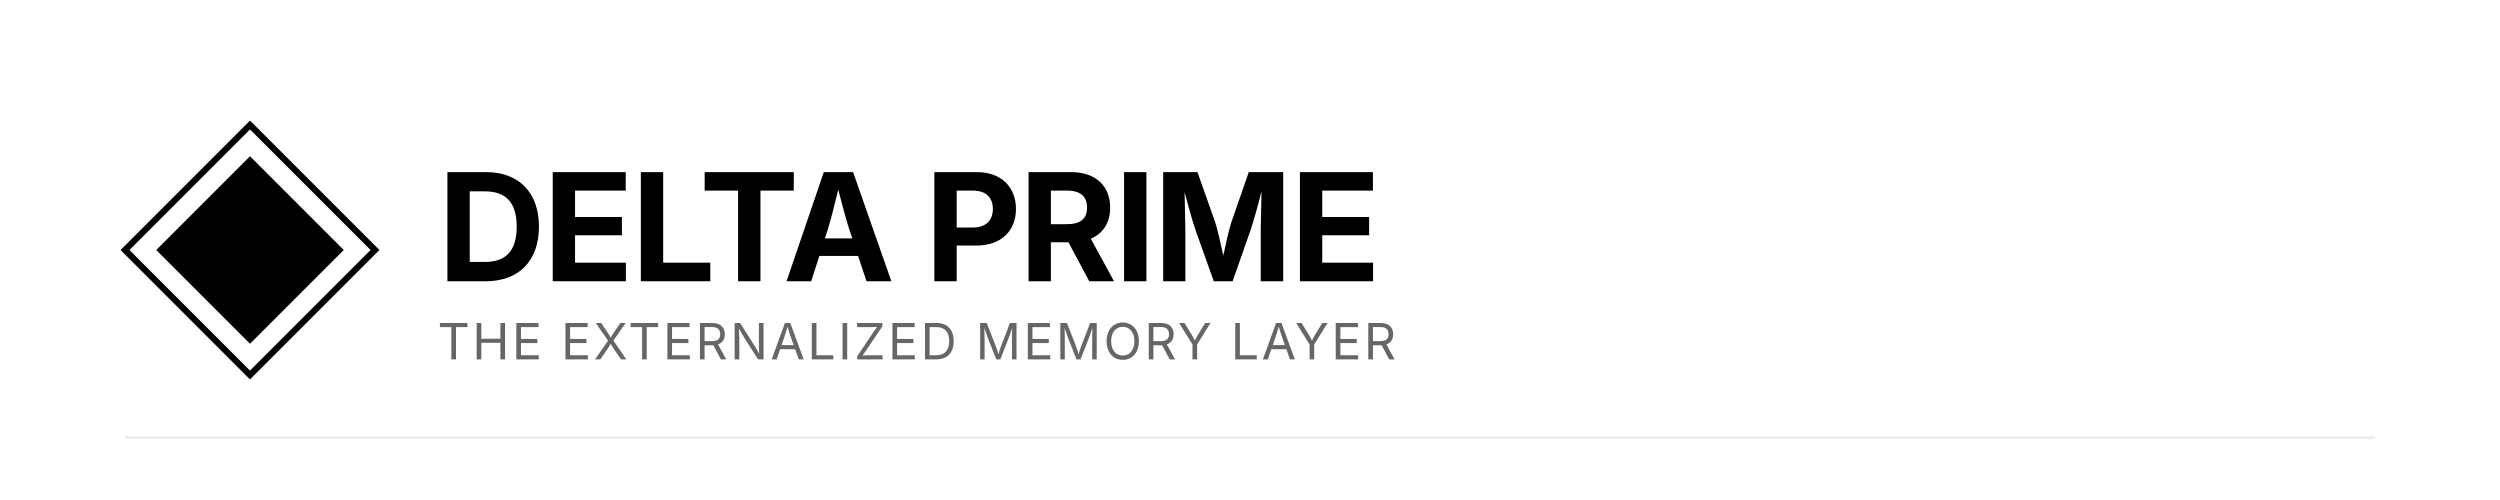
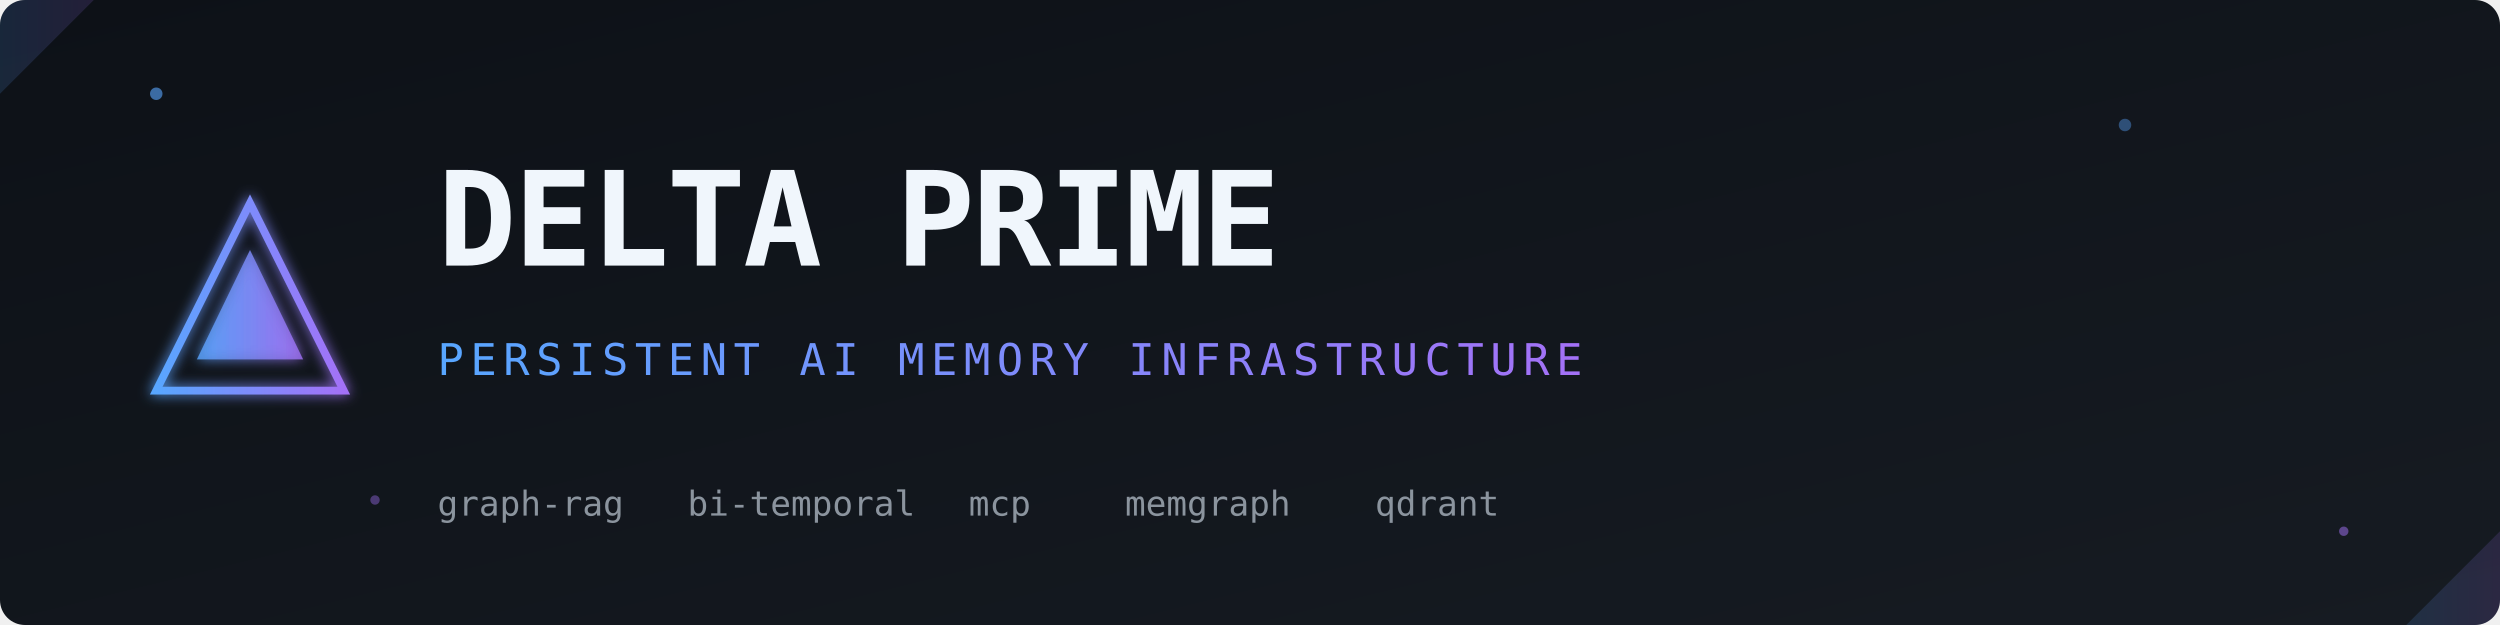
- <svg xmlns="http://www.w3.org/2000/svg" width="800" height="160" viewBox="0 0 800 160" fill="none">
-   <rect width="800" height="160" fill="white" />
-   <path d="M40 80L80 40L120 80L80 120L40 80Z" stroke="black" stroke-width="2" />
-   <path d="M80 50L110 80L80 110L50 80L80 50Z" fill="black" />
-   <text x="140" y="90" font-family="system-ui, -apple-system, sans-serif" font-size="48" font-weight="700" fill="black" letter-spacing="-0.02em">DELTA PRIME</text>
-   <text x="140" y="115" font-family="system-ui, -apple-system, sans-serif" font-size="16" font-weight="400" fill="#666" letter-spacing="0.05em">THE EXTERNALIZED MEMORY LAYER</text>
-   <line x1="40" y1="140" x2="760" y2="140" stroke="#EEE" stroke-width="1" />
+ <svg xmlns="http://www.w3.org/2000/svg" width="800" height="200" viewBox="0 0 800 200">
+   <defs>
+     <linearGradient id="bg-grad" x1="0%" y1="0%" x2="100%" y2="100%">
+       <stop offset="0%" style="stop-color:#0d1117" />
+       <stop offset="100%" style="stop-color:#161b22" />
+     </linearGradient>
+     <linearGradient id="accent-grad" x1="0%" y1="0%" x2="100%" y2="0%">
+       <stop offset="0%" style="stop-color:#58a6ff">
+         <animate attributeName="stop-color" values="#58a6ff;#a371f7;#58a6ff" dur="4s" repeatCount="indefinite" />
+       </stop>
+       <stop offset="100%" style="stop-color:#a371f7">
+         <animate attributeName="stop-color" values="#a371f7;#58a6ff;#a371f7" dur="4s" repeatCount="indefinite" />
+       </stop>
+     </linearGradient>
+     <linearGradient id="grid-grad" x1="0%" y1="0%" x2="0%" y2="100%">
+       <stop offset="0%" style="stop-color:#30363d;stop-opacity:0.3" />
+       <stop offset="100%" style="stop-color:#30363d;stop-opacity:0" />
+     </linearGradient>
+     <filter id="glow">
+       <feGaussianBlur stdDeviation="2" result="blur" />
+       <feMerge>
+         <feMergeNode in="blur" />
+         <feMergeNode in="SourceGraphic" />
+       </feMerge>
+     </filter>
+     <clipPath id="banner-clip">
+       <rect width="800" height="200" rx="8" />
+     </clipPath>
+   </defs>
+   <g clip-path="url(#banner-clip)">
+     <rect width="800" height="200" fill="url(#bg-grad)" />
+     <g stroke="url(#grid-grad)" stroke-width="1">
+       <line x1="0" y1="40" x2="800" y2="40" opacity="0.5" />
+       <line x1="0" y1="80" x2="800" y2="80" opacity="0.3" />
+       <line x1="0" y1="120" x2="800" y2="120" opacity="0.3" />
+       <line x1="0" y1="160" x2="800" y2="160" opacity="0.5" />
+       <line x1="100" y1="0" x2="100" y2="200" opacity="0.2" />
+       <line x1="200" y1="0" x2="200" y2="200" opacity="0.2" />
+       <line x1="600" y1="0" x2="600" y2="200" opacity="0.2" />
+       <line x1="700" y1="0" x2="700" y2="200" opacity="0.2" />
+     </g>
+     <circle cx="50" cy="30" r="2" fill="#58a6ff" opacity="0.6">
+       <animate attributeName="cy" values="30;50;30" dur="3s" repeatCount="indefinite" />
+       <animate attributeName="opacity" values="0.6;0.2;0.6" dur="3s" repeatCount="indefinite" />
+     </circle>
+     <circle cx="750" cy="170" r="1.5" fill="#a371f7" opacity="0.5">
+       <animate attributeName="cy" values="170;150;170" dur="4s" repeatCount="indefinite" />
+       <animate attributeName="opacity" values="0.5;0.2;0.5" dur="4s" repeatCount="indefinite" />
+     </circle>
+     <circle cx="680" cy="40" r="2" fill="#58a6ff" opacity="0.4">
+       <animate attributeName="cy" values="40;60;40" dur="5s" repeatCount="indefinite" />
+     </circle>
+     <circle cx="120" cy="160" r="1.5" fill="#a371f7" opacity="0.4">
+       <animate attributeName="cy" values="160;140;160" dur="3.5s" repeatCount="indefinite" />
+     </circle>
+     <g transform="translate(80, 100)" filter="url(#glow)">
+       <path d="M0 -35 L30 25 L-30 25 Z" fill="none" stroke="url(#accent-grad)" stroke-width="2.5">
+         <animate attributeName="stroke-dasharray" values="0,200;200,0" dur="2s" fill="freeze" />
+       </path>
+       <path d="M0 -20 L17 15 L-17 15 Z" fill="url(#accent-grad)" opacity="0.8">
+         <animate attributeName="opacity" values="0;0.8" dur="1.5s" fill="freeze" />
+       </path>
+     </g>
+     <text x="140" y="85" font-family="ui-monospace, 'SF Mono', 'Cascadia Code', monospace" font-size="42" font-weight="700" fill="#f0f6fc" letter-spacing="-0.02em">DELTA PRIME</text>
+     <text x="140" y="120" font-family="ui-monospace, 'SF Mono', 'Cascadia Code', monospace" font-size="14" font-weight="500" fill="url(#accent-grad)" letter-spacing="0.15em">PERSISTENT AI MEMORY INFRASTRUCTURE</text>
+     <line x1="140" y1="140" x2="450" y2="140" stroke="url(#accent-grad)" stroke-width="1" opacity="0.5">
+       <animate attributeName="x2" values="140;450" dur="1s" fill="freeze" />
+     </line>
+     <g font-family="ui-monospace, 'SF Mono', monospace" font-size="11" fill="#8b949e">
+       <text x="140" y="165">graph-rag</text>
+       <text x="220" y="165">bi-temporal</text>
+       <text x="310" y="165">mcp</text>
+       <text x="360" y="165">memgraph</text>
+       <text x="440" y="165">qdrant</text>
+     </g>
+     <path d="M0 0 L30 0 L0 30 Z" fill="url(#accent-grad)" opacity="0.15" />
+     <path d="M800 200 L770 200 L800 170 Z" fill="url(#accent-grad)" opacity="0.15" />
+   </g>
</svg>
